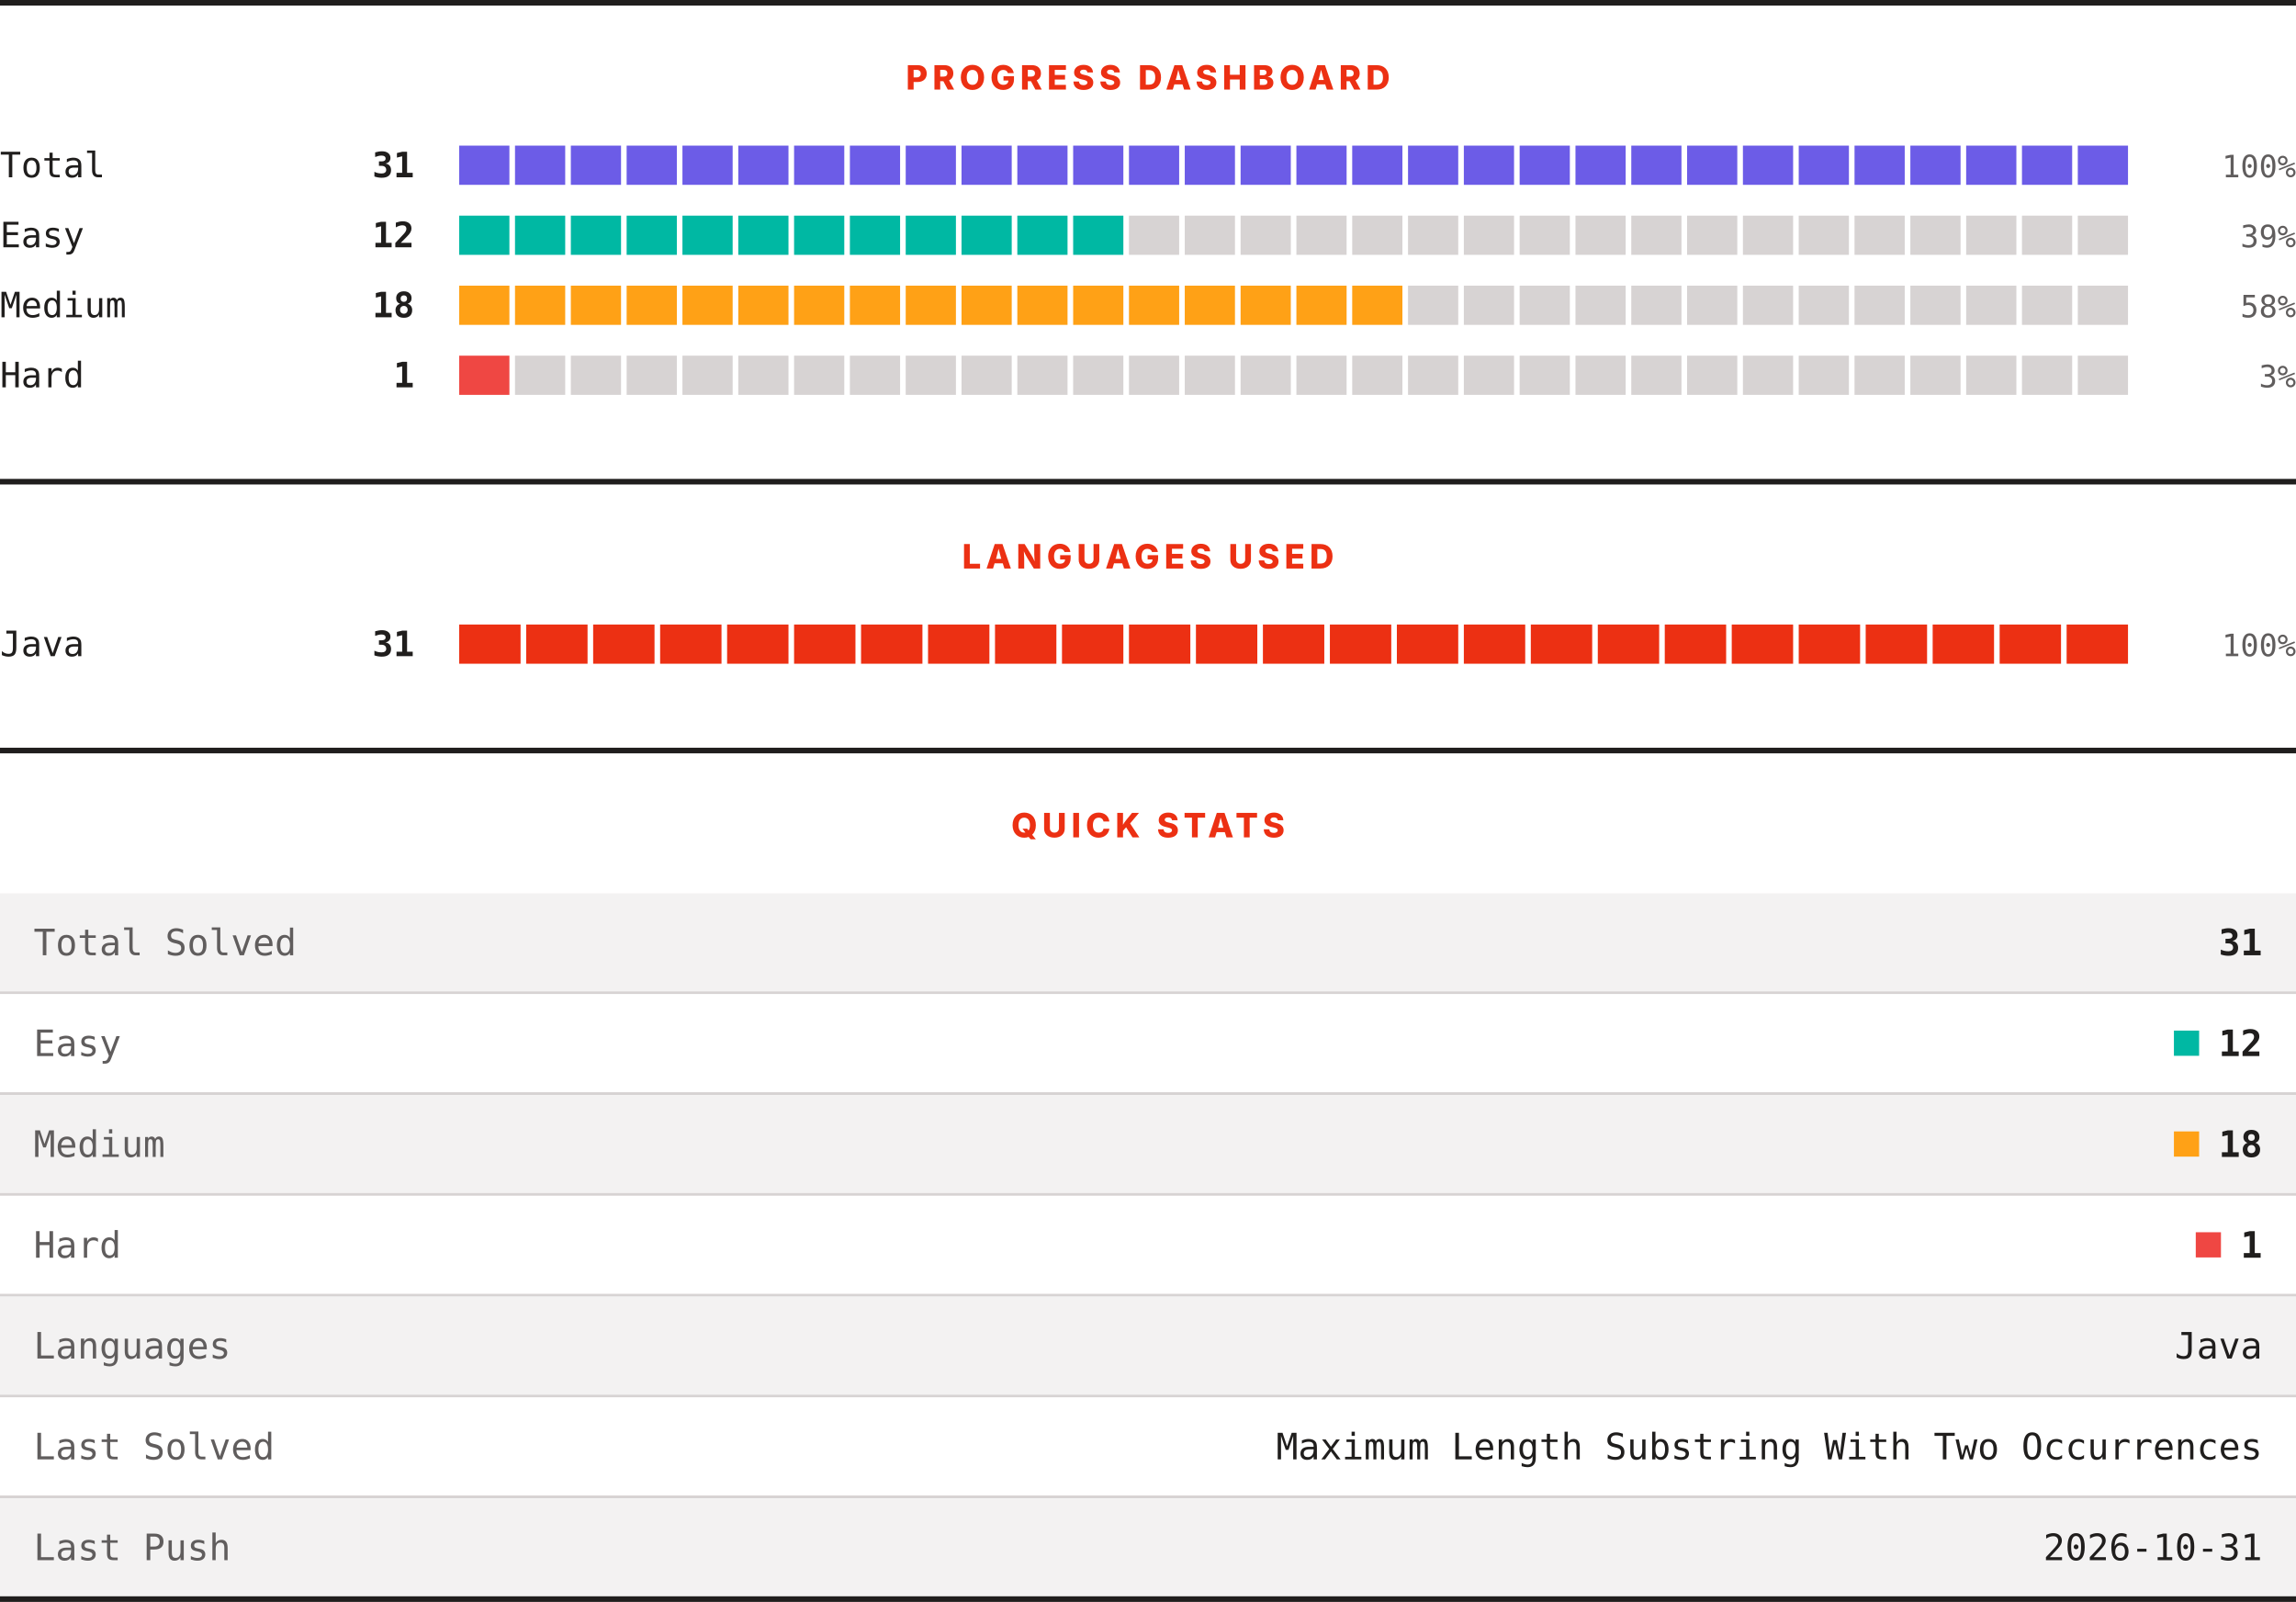
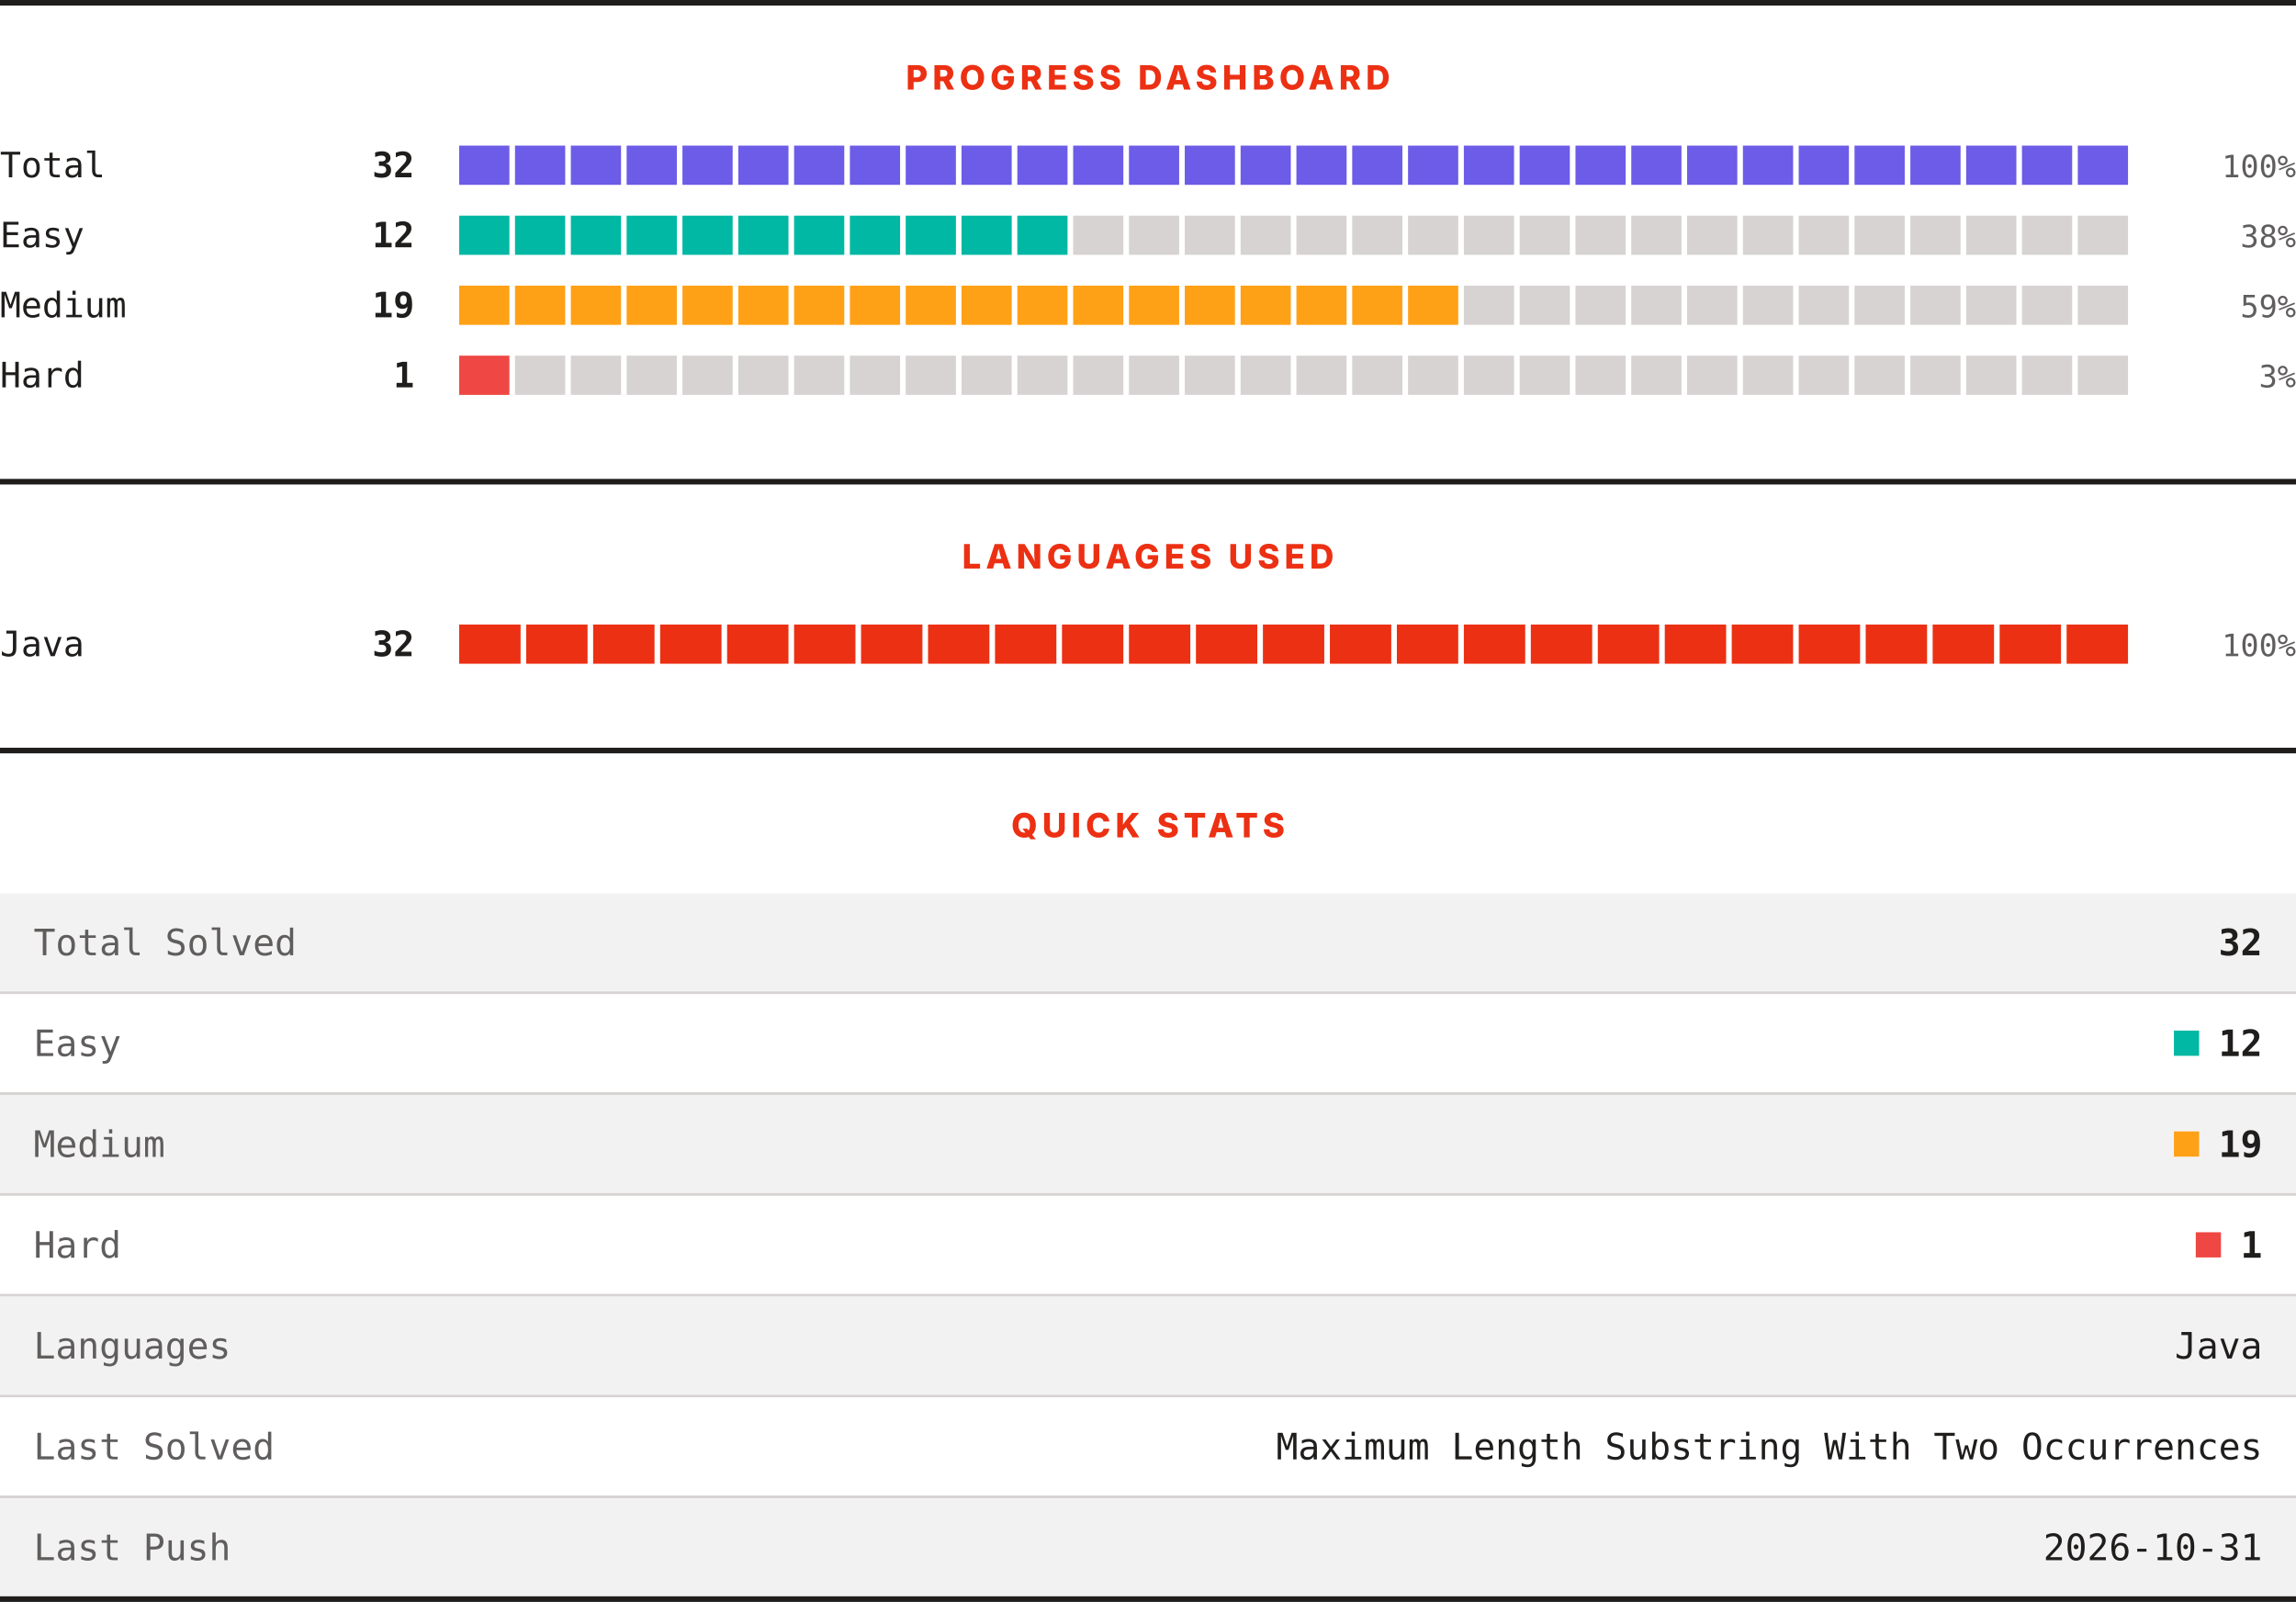
<svg xmlns="http://www.w3.org/2000/svg" width="820" height="572" viewBox="0 0 820 572" role="img" aria-label="LeetCode progress, languages and quick stats">
  <rect width="820" height="572" fill="#ffffff" />
  <rect x="0" y="0" width="820" height="2" fill="#201e1d" />
  <text x="410" y="32" text-anchor="middle" font-family="Archivo, system-ui, -apple-system, Segoe UI, sans-serif" font-size="12" font-weight="800" letter-spacing="1.68" fill="#ec3013">PROGRESS DASHBOARD</text>
  <text x="0" y="63.3" font-family="ui-monospace, SFMono-Regular, Menlo, Consolas, monospace" font-size="12.5" fill="#201e1d">Total</text>
-   <text x="148" y="63.3" text-anchor="end" font-family="ui-monospace, SFMono-Regular, Menlo, Consolas, monospace" font-size="12.5" font-weight="700" fill="#201e1d">31</text>
+   <text x="148" y="63.3" text-anchor="end" font-family="ui-monospace, SFMono-Regular, Menlo, Consolas, monospace" font-size="12.5" font-weight="700" fill="#201e1d">32</text>
  <rect x="164.00" y="52" width="17.93" height="14" fill="#6c5ce7" />
  <rect x="183.93" y="52" width="17.93" height="14" fill="#6c5ce7" />
  <rect x="203.87" y="52" width="17.93" height="14" fill="#6c5ce7" />
  <rect x="223.80" y="52" width="17.93" height="14" fill="#6c5ce7" />
  <rect x="243.73" y="52" width="17.93" height="14" fill="#6c5ce7" />
  <rect x="263.67" y="52" width="17.93" height="14" fill="#6c5ce7" />
  <rect x="283.60" y="52" width="17.93" height="14" fill="#6c5ce7" />
  <rect x="303.53" y="52" width="17.93" height="14" fill="#6c5ce7" />
  <rect x="323.47" y="52" width="17.93" height="14" fill="#6c5ce7" />
  <rect x="343.40" y="52" width="17.93" height="14" fill="#6c5ce7" />
  <rect x="363.33" y="52" width="17.93" height="14" fill="#6c5ce7" />
  <rect x="383.27" y="52" width="17.93" height="14" fill="#6c5ce7" />
  <rect x="403.20" y="52" width="17.93" height="14" fill="#6c5ce7" />
  <rect x="423.13" y="52" width="17.93" height="14" fill="#6c5ce7" />
  <rect x="443.07" y="52" width="17.93" height="14" fill="#6c5ce7" />
  <rect x="463.00" y="52" width="17.93" height="14" fill="#6c5ce7" />
  <rect x="482.93" y="52" width="17.93" height="14" fill="#6c5ce7" />
  <rect x="502.87" y="52" width="17.93" height="14" fill="#6c5ce7" />
  <rect x="522.80" y="52" width="17.93" height="14" fill="#6c5ce7" />
  <rect x="542.73" y="52" width="17.93" height="14" fill="#6c5ce7" />
  <rect x="562.67" y="52" width="17.93" height="14" fill="#6c5ce7" />
  <rect x="582.60" y="52" width="17.93" height="14" fill="#6c5ce7" />
  <rect x="602.53" y="52" width="17.93" height="14" fill="#6c5ce7" />
  <rect x="622.47" y="52" width="17.93" height="14" fill="#6c5ce7" />
  <rect x="642.40" y="52" width="17.93" height="14" fill="#6c5ce7" />
  <rect x="662.33" y="52" width="17.93" height="14" fill="#6c5ce7" />
  <rect x="682.27" y="52" width="17.93" height="14" fill="#6c5ce7" />
  <rect x="702.20" y="52" width="17.93" height="14" fill="#6c5ce7" />
  <rect x="722.13" y="52" width="17.93" height="14" fill="#6c5ce7" />
  <rect x="742.07" y="52" width="17.93" height="14" fill="#6c5ce7" />
  <text x="820" y="63.3" text-anchor="end" font-family="ui-monospace, SFMono-Regular, Menlo, Consolas, monospace" font-size="11" fill="#605d5d">100%</text>
  <text x="0" y="88.3" font-family="ui-monospace, SFMono-Regular, Menlo, Consolas, monospace" font-size="12.5" fill="#201e1d">Easy</text>
  <text x="148" y="88.3" text-anchor="end" font-family="ui-monospace, SFMono-Regular, Menlo, Consolas, monospace" font-size="12.5" font-weight="700" fill="#201e1d">12</text>
  <rect x="164.00" y="77" width="17.93" height="14" fill="#00b8a3" />
  <rect x="183.93" y="77" width="17.93" height="14" fill="#00b8a3" />
  <rect x="203.87" y="77" width="17.93" height="14" fill="#00b8a3" />
  <rect x="223.80" y="77" width="17.93" height="14" fill="#00b8a3" />
  <rect x="243.73" y="77" width="17.93" height="14" fill="#00b8a3" />
  <rect x="263.67" y="77" width="17.93" height="14" fill="#00b8a3" />
  <rect x="283.60" y="77" width="17.93" height="14" fill="#00b8a3" />
  <rect x="303.53" y="77" width="17.93" height="14" fill="#00b8a3" />
  <rect x="323.47" y="77" width="17.93" height="14" fill="#00b8a3" />
  <rect x="343.40" y="77" width="17.93" height="14" fill="#00b8a3" />
  <rect x="363.33" y="77" width="17.93" height="14" fill="#00b8a3" />
-   <rect x="383.27" y="77" width="17.93" height="14" fill="#00b8a3" />
+   <rect x="383.27" y="77" width="17.93" height="14" fill="#d7d3d3" />
  <rect x="403.20" y="77" width="17.93" height="14" fill="#d7d3d3" />
  <rect x="423.13" y="77" width="17.93" height="14" fill="#d7d3d3" />
  <rect x="443.07" y="77" width="17.93" height="14" fill="#d7d3d3" />
  <rect x="463.00" y="77" width="17.93" height="14" fill="#d7d3d3" />
  <rect x="482.93" y="77" width="17.93" height="14" fill="#d7d3d3" />
  <rect x="502.87" y="77" width="17.93" height="14" fill="#d7d3d3" />
  <rect x="522.80" y="77" width="17.93" height="14" fill="#d7d3d3" />
  <rect x="542.73" y="77" width="17.93" height="14" fill="#d7d3d3" />
  <rect x="562.67" y="77" width="17.93" height="14" fill="#d7d3d3" />
  <rect x="582.60" y="77" width="17.93" height="14" fill="#d7d3d3" />
  <rect x="602.53" y="77" width="17.93" height="14" fill="#d7d3d3" />
  <rect x="622.47" y="77" width="17.93" height="14" fill="#d7d3d3" />
  <rect x="642.40" y="77" width="17.93" height="14" fill="#d7d3d3" />
  <rect x="662.33" y="77" width="17.93" height="14" fill="#d7d3d3" />
  <rect x="682.27" y="77" width="17.93" height="14" fill="#d7d3d3" />
  <rect x="702.20" y="77" width="17.93" height="14" fill="#d7d3d3" />
  <rect x="722.13" y="77" width="17.93" height="14" fill="#d7d3d3" />
  <rect x="742.07" y="77" width="17.93" height="14" fill="#d7d3d3" />
-   <text x="820" y="88.3" text-anchor="end" font-family="ui-monospace, SFMono-Regular, Menlo, Consolas, monospace" font-size="11" fill="#605d5d">39%</text>
+   <text x="820" y="88.3" text-anchor="end" font-family="ui-monospace, SFMono-Regular, Menlo, Consolas, monospace" font-size="11" fill="#605d5d">38%</text>
  <text x="0" y="113.3" font-family="ui-monospace, SFMono-Regular, Menlo, Consolas, monospace" font-size="12.5" fill="#201e1d">Medium</text>
-   <text x="148" y="113.3" text-anchor="end" font-family="ui-monospace, SFMono-Regular, Menlo, Consolas, monospace" font-size="12.5" font-weight="700" fill="#201e1d">18</text>
+   <text x="148" y="113.3" text-anchor="end" font-family="ui-monospace, SFMono-Regular, Menlo, Consolas, monospace" font-size="12.5" font-weight="700" fill="#201e1d">19</text>
  <rect x="164.00" y="102" width="17.93" height="14" fill="#ffa116" />
  <rect x="183.93" y="102" width="17.93" height="14" fill="#ffa116" />
  <rect x="203.87" y="102" width="17.93" height="14" fill="#ffa116" />
  <rect x="223.80" y="102" width="17.93" height="14" fill="#ffa116" />
  <rect x="243.73" y="102" width="17.93" height="14" fill="#ffa116" />
  <rect x="263.67" y="102" width="17.93" height="14" fill="#ffa116" />
  <rect x="283.60" y="102" width="17.93" height="14" fill="#ffa116" />
  <rect x="303.53" y="102" width="17.93" height="14" fill="#ffa116" />
  <rect x="323.47" y="102" width="17.93" height="14" fill="#ffa116" />
  <rect x="343.40" y="102" width="17.93" height="14" fill="#ffa116" />
  <rect x="363.33" y="102" width="17.93" height="14" fill="#ffa116" />
  <rect x="383.27" y="102" width="17.93" height="14" fill="#ffa116" />
  <rect x="403.20" y="102" width="17.93" height="14" fill="#ffa116" />
  <rect x="423.13" y="102" width="17.93" height="14" fill="#ffa116" />
  <rect x="443.07" y="102" width="17.93" height="14" fill="#ffa116" />
  <rect x="463.00" y="102" width="17.93" height="14" fill="#ffa116" />
  <rect x="482.93" y="102" width="17.93" height="14" fill="#ffa116" />
-   <rect x="502.87" y="102" width="17.93" height="14" fill="#d7d3d3" />
+   <rect x="502.87" y="102" width="17.93" height="14" fill="#ffa116" />
  <rect x="522.80" y="102" width="17.93" height="14" fill="#d7d3d3" />
  <rect x="542.73" y="102" width="17.93" height="14" fill="#d7d3d3" />
  <rect x="562.67" y="102" width="17.93" height="14" fill="#d7d3d3" />
  <rect x="582.60" y="102" width="17.93" height="14" fill="#d7d3d3" />
  <rect x="602.53" y="102" width="17.93" height="14" fill="#d7d3d3" />
  <rect x="622.47" y="102" width="17.93" height="14" fill="#d7d3d3" />
  <rect x="642.40" y="102" width="17.93" height="14" fill="#d7d3d3" />
  <rect x="662.33" y="102" width="17.93" height="14" fill="#d7d3d3" />
  <rect x="682.27" y="102" width="17.93" height="14" fill="#d7d3d3" />
  <rect x="702.20" y="102" width="17.93" height="14" fill="#d7d3d3" />
  <rect x="722.13" y="102" width="17.93" height="14" fill="#d7d3d3" />
  <rect x="742.07" y="102" width="17.93" height="14" fill="#d7d3d3" />
-   <text x="820" y="113.3" text-anchor="end" font-family="ui-monospace, SFMono-Regular, Menlo, Consolas, monospace" font-size="11" fill="#605d5d">58%</text>
+   <text x="820" y="113.3" text-anchor="end" font-family="ui-monospace, SFMono-Regular, Menlo, Consolas, monospace" font-size="11" fill="#605d5d">59%</text>
  <text x="0" y="138.3" font-family="ui-monospace, SFMono-Regular, Menlo, Consolas, monospace" font-size="12.5" fill="#201e1d">Hard</text>
  <text x="148" y="138.3" text-anchor="end" font-family="ui-monospace, SFMono-Regular, Menlo, Consolas, monospace" font-size="12.5" font-weight="700" fill="#201e1d">1</text>
  <rect x="164.00" y="127" width="17.93" height="14" fill="#ef4743" />
  <rect x="183.93" y="127" width="17.93" height="14" fill="#d7d3d3" />
  <rect x="203.87" y="127" width="17.93" height="14" fill="#d7d3d3" />
  <rect x="223.80" y="127" width="17.93" height="14" fill="#d7d3d3" />
  <rect x="243.73" y="127" width="17.93" height="14" fill="#d7d3d3" />
  <rect x="263.67" y="127" width="17.93" height="14" fill="#d7d3d3" />
  <rect x="283.60" y="127" width="17.93" height="14" fill="#d7d3d3" />
  <rect x="303.53" y="127" width="17.93" height="14" fill="#d7d3d3" />
  <rect x="323.47" y="127" width="17.93" height="14" fill="#d7d3d3" />
  <rect x="343.40" y="127" width="17.93" height="14" fill="#d7d3d3" />
  <rect x="363.33" y="127" width="17.93" height="14" fill="#d7d3d3" />
  <rect x="383.27" y="127" width="17.93" height="14" fill="#d7d3d3" />
  <rect x="403.20" y="127" width="17.93" height="14" fill="#d7d3d3" />
  <rect x="423.13" y="127" width="17.93" height="14" fill="#d7d3d3" />
  <rect x="443.07" y="127" width="17.93" height="14" fill="#d7d3d3" />
  <rect x="463.00" y="127" width="17.93" height="14" fill="#d7d3d3" />
  <rect x="482.93" y="127" width="17.93" height="14" fill="#d7d3d3" />
  <rect x="502.87" y="127" width="17.93" height="14" fill="#d7d3d3" />
  <rect x="522.80" y="127" width="17.93" height="14" fill="#d7d3d3" />
  <rect x="542.73" y="127" width="17.93" height="14" fill="#d7d3d3" />
  <rect x="562.67" y="127" width="17.93" height="14" fill="#d7d3d3" />
  <rect x="582.60" y="127" width="17.93" height="14" fill="#d7d3d3" />
  <rect x="602.53" y="127" width="17.93" height="14" fill="#d7d3d3" />
  <rect x="622.47" y="127" width="17.93" height="14" fill="#d7d3d3" />
  <rect x="642.40" y="127" width="17.93" height="14" fill="#d7d3d3" />
  <rect x="662.33" y="127" width="17.93" height="14" fill="#d7d3d3" />
  <rect x="682.27" y="127" width="17.93" height="14" fill="#d7d3d3" />
  <rect x="702.20" y="127" width="17.93" height="14" fill="#d7d3d3" />
  <rect x="722.13" y="127" width="17.93" height="14" fill="#d7d3d3" />
  <rect x="742.07" y="127" width="17.93" height="14" fill="#d7d3d3" />
  <text x="820" y="138.3" text-anchor="end" font-family="ui-monospace, SFMono-Regular, Menlo, Consolas, monospace" font-size="11" fill="#605d5d">3%</text>
  <rect x="0" y="171" width="820" height="2" fill="#201e1d" />
  <text x="410" y="203" text-anchor="middle" font-family="Archivo, system-ui, -apple-system, Segoe UI, sans-serif" font-size="12" font-weight="800" letter-spacing="1.68" fill="#ec3013">LANGUAGES USED</text>
  <text x="0" y="234.3" font-family="ui-monospace, SFMono-Regular, Menlo, Consolas, monospace" font-size="12.5" fill="#201e1d">Java</text>
-   <text x="148" y="234.3" text-anchor="end" font-family="ui-monospace, SFMono-Regular, Menlo, Consolas, monospace" font-size="12.5" font-weight="700" fill="#201e1d">31</text>
+   <text x="148" y="234.3" text-anchor="end" font-family="ui-monospace, SFMono-Regular, Menlo, Consolas, monospace" font-size="12.5" font-weight="700" fill="#201e1d">32</text>
  <rect x="164.00" y="223" width="21.92" height="14" fill="#ec3013" />
  <rect x="187.92" y="223" width="21.92" height="14" fill="#ec3013" />
  <rect x="211.84" y="223" width="21.92" height="14" fill="#ec3013" />
  <rect x="235.76" y="223" width="21.92" height="14" fill="#ec3013" />
  <rect x="259.68" y="223" width="21.92" height="14" fill="#ec3013" />
  <rect x="283.60" y="223" width="21.92" height="14" fill="#ec3013" />
  <rect x="307.52" y="223" width="21.92" height="14" fill="#ec3013" />
  <rect x="331.44" y="223" width="21.92" height="14" fill="#ec3013" />
  <rect x="355.36" y="223" width="21.92" height="14" fill="#ec3013" />
  <rect x="379.28" y="223" width="21.92" height="14" fill="#ec3013" />
  <rect x="403.20" y="223" width="21.92" height="14" fill="#ec3013" />
  <rect x="427.12" y="223" width="21.92" height="14" fill="#ec3013" />
  <rect x="451.04" y="223" width="21.92" height="14" fill="#ec3013" />
  <rect x="474.96" y="223" width="21.92" height="14" fill="#ec3013" />
  <rect x="498.88" y="223" width="21.92" height="14" fill="#ec3013" />
  <rect x="522.80" y="223" width="21.92" height="14" fill="#ec3013" />
  <rect x="546.72" y="223" width="21.92" height="14" fill="#ec3013" />
  <rect x="570.64" y="223" width="21.92" height="14" fill="#ec3013" />
  <rect x="594.56" y="223" width="21.92" height="14" fill="#ec3013" />
  <rect x="618.48" y="223" width="21.92" height="14" fill="#ec3013" />
  <rect x="642.40" y="223" width="21.92" height="14" fill="#ec3013" />
  <rect x="666.32" y="223" width="21.92" height="14" fill="#ec3013" />
  <rect x="690.24" y="223" width="21.92" height="14" fill="#ec3013" />
  <rect x="714.16" y="223" width="21.92" height="14" fill="#ec3013" />
  <rect x="738.08" y="223" width="21.92" height="14" fill="#ec3013" />
  <text x="820" y="234.3" text-anchor="end" font-family="ui-monospace, SFMono-Regular, Menlo, Consolas, monospace" font-size="11" fill="#605d5d">100%</text>
  <rect x="0" y="267" width="820" height="2" fill="#201e1d" />
  <text x="410" y="299" text-anchor="middle" font-family="Archivo, system-ui, -apple-system, Segoe UI, sans-serif" font-size="12" font-weight="800" letter-spacing="1.68" fill="#ec3013">QUICK STATS</text>
  <rect x="0" y="319" width="820" height="35" fill="#f3f2f2" />
  <text x="12" y="341.1" font-family="ui-monospace, SFMono-Regular, Menlo, Consolas, monospace" font-size="13" fill="#605d5d">Total Solved</text>
-   <text x="808" y="341.1" text-anchor="end" font-family="ui-monospace, SFMono-Regular, Menlo, Consolas, monospace" font-size="13" font-weight="700" fill="#201e1d">31</text>
+   <text x="808" y="341.1" text-anchor="end" font-family="ui-monospace, SFMono-Regular, Menlo, Consolas, monospace" font-size="13" font-weight="700" fill="#201e1d">32</text>
  <rect x="0" y="354" width="820" height="1" fill="#d7d3d3" />
  <rect x="0" y="355" width="820" height="35" fill="#ffffff" />
  <text x="12" y="377.1" font-family="ui-monospace, SFMono-Regular, Menlo, Consolas, monospace" font-size="13" fill="#605d5d">Easy</text>
  <rect x="776.4" y="368" width="9" height="9" fill="#00b8a3" />
  <text x="808" y="377.1" text-anchor="end" font-family="ui-monospace, SFMono-Regular, Menlo, Consolas, monospace" font-size="13" font-weight="700" fill="#201e1d">12</text>
  <rect x="0" y="390" width="820" height="1" fill="#d7d3d3" />
  <rect x="0" y="391" width="820" height="35" fill="#f3f2f2" />
  <text x="12" y="413.1" font-family="ui-monospace, SFMono-Regular, Menlo, Consolas, monospace" font-size="13" fill="#605d5d">Medium</text>
  <rect x="776.4" y="404" width="9" height="9" fill="#ffa116" />
-   <text x="808" y="413.1" text-anchor="end" font-family="ui-monospace, SFMono-Regular, Menlo, Consolas, monospace" font-size="13" font-weight="700" fill="#201e1d">18</text>
+   <text x="808" y="413.1" text-anchor="end" font-family="ui-monospace, SFMono-Regular, Menlo, Consolas, monospace" font-size="13" font-weight="700" fill="#201e1d">19</text>
  <rect x="0" y="426" width="820" height="1" fill="#d7d3d3" />
  <rect x="0" y="427" width="820" height="35" fill="#ffffff" />
  <text x="12" y="449.1" font-family="ui-monospace, SFMono-Regular, Menlo, Consolas, monospace" font-size="13" fill="#605d5d">Hard</text>
  <rect x="784.2" y="440" width="9" height="9" fill="#ef4743" />
  <text x="808" y="449.1" text-anchor="end" font-family="ui-monospace, SFMono-Regular, Menlo, Consolas, monospace" font-size="13" font-weight="700" fill="#201e1d">1</text>
  <rect x="0" y="462" width="820" height="1" fill="#d7d3d3" />
  <rect x="0" y="463" width="820" height="35" fill="#f3f2f2" />
  <text x="12" y="485.1" font-family="ui-monospace, SFMono-Regular, Menlo, Consolas, monospace" font-size="13" fill="#605d5d">Languages</text>
  <text x="808" y="485.1" text-anchor="end" font-family="ui-monospace, SFMono-Regular, Menlo, Consolas, monospace" font-size="13" fill="#201e1d">Java</text>
  <rect x="0" y="498" width="820" height="1" fill="#d7d3d3" />
  <rect x="0" y="499" width="820" height="35" fill="#ffffff" />
  <text x="12" y="521.1" font-family="ui-monospace, SFMono-Regular, Menlo, Consolas, monospace" font-size="13" fill="#605d5d">Last Solved</text>
  <text x="808" y="521.1" text-anchor="end" font-family="ui-monospace, SFMono-Regular, Menlo, Consolas, monospace" font-size="13" fill="#201e1d">Maximum Length Substring With Two Occurrences</text>
  <rect x="0" y="534" width="820" height="1" fill="#d7d3d3" />
  <rect x="0" y="535" width="820" height="35" fill="#f3f2f2" />
  <text x="12" y="557.1" font-family="ui-monospace, SFMono-Regular, Menlo, Consolas, monospace" font-size="13" fill="#605d5d">Last Push</text>
  <text x="808" y="557.1" text-anchor="end" font-family="ui-monospace, SFMono-Regular, Menlo, Consolas, monospace" font-size="13" fill="#201e1d">2026-10-31</text>
  <rect x="0" y="570" width="820" height="2" fill="#201e1d" />
</svg>
